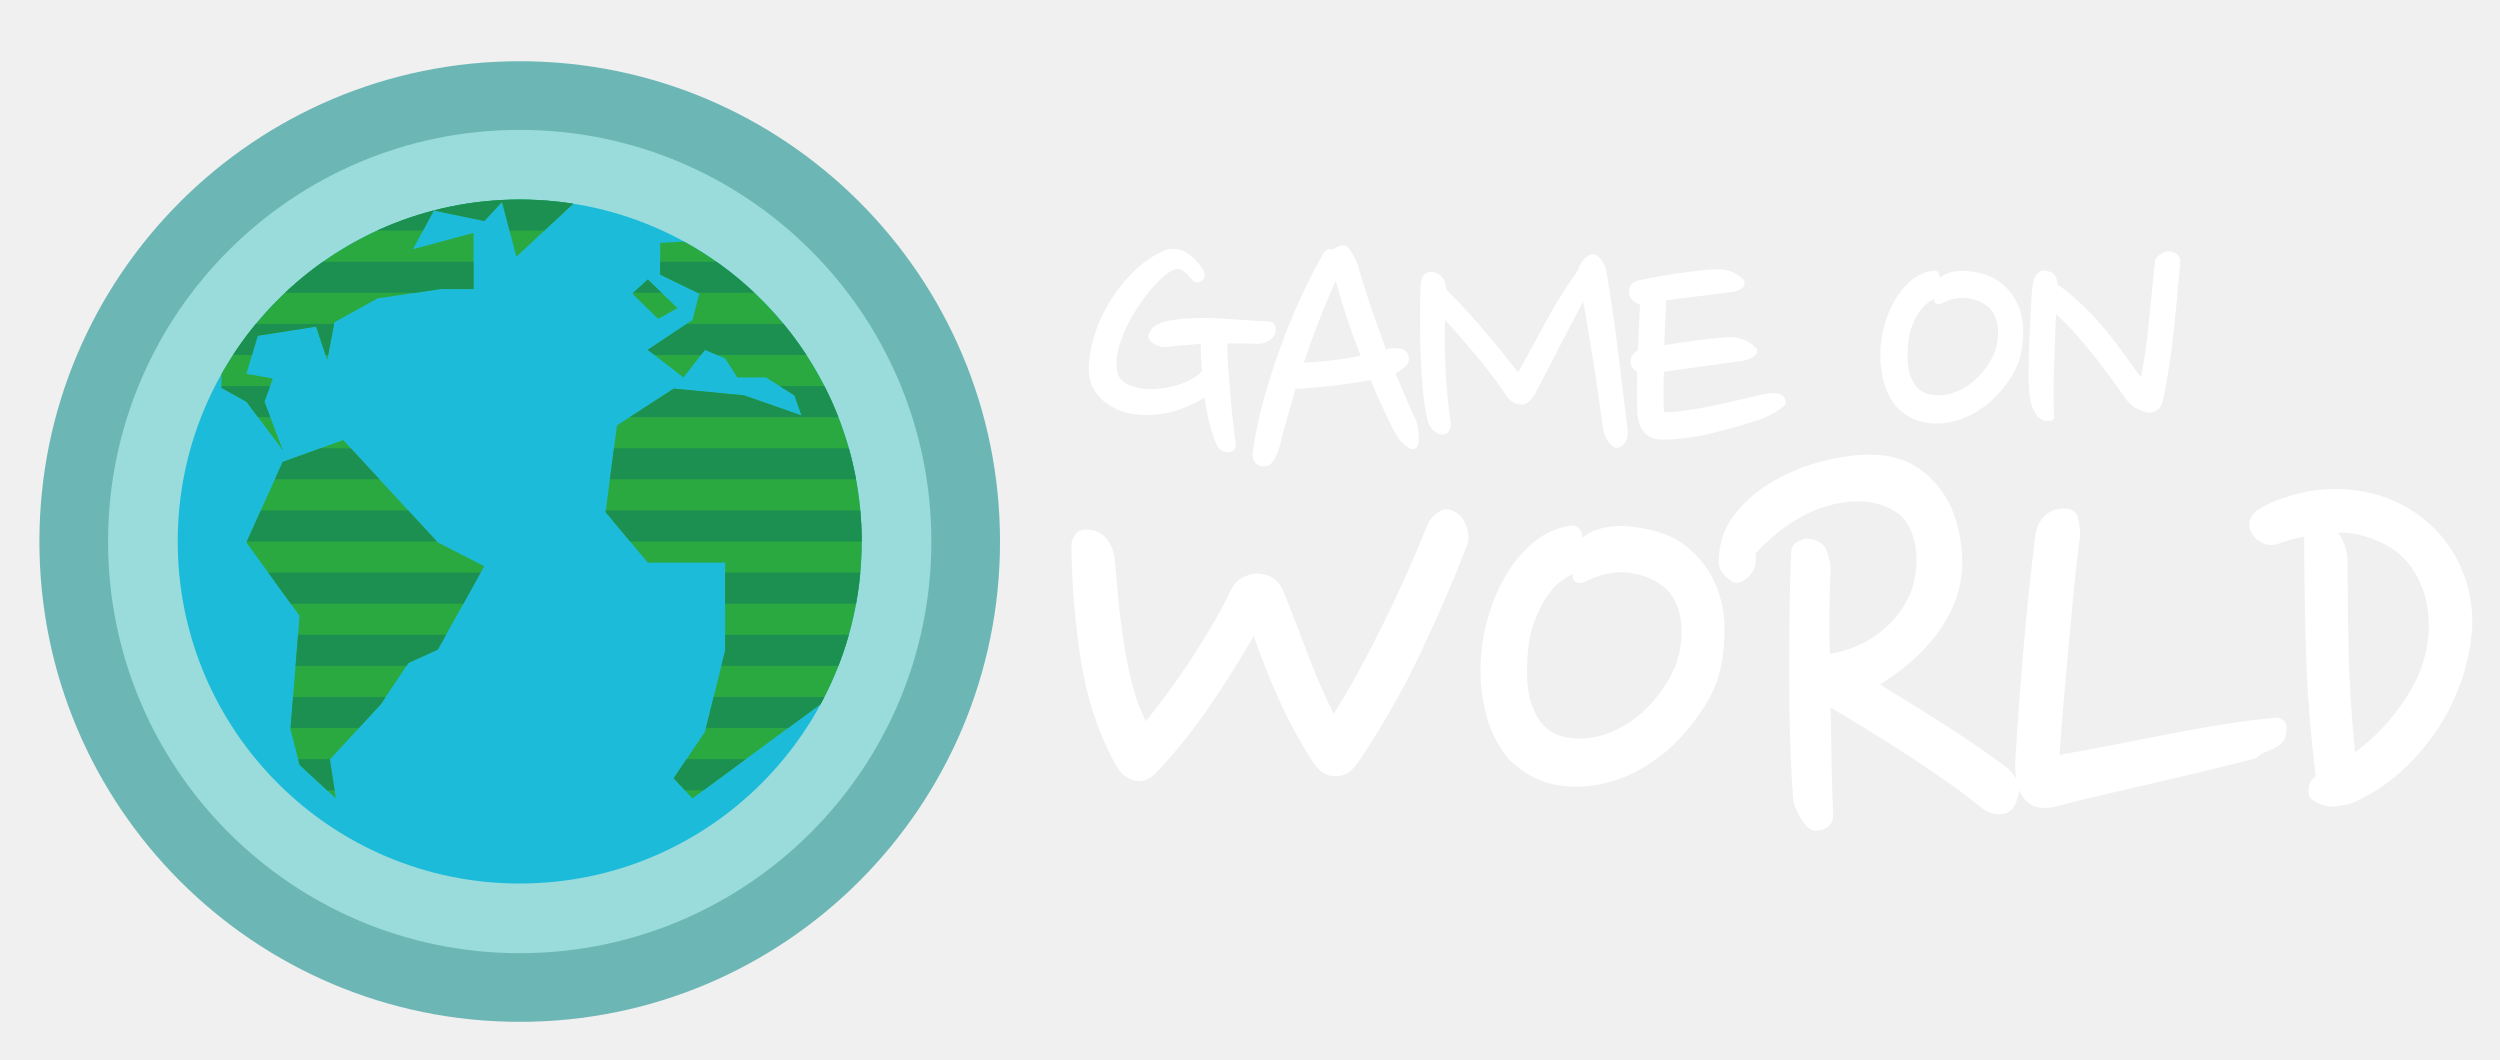
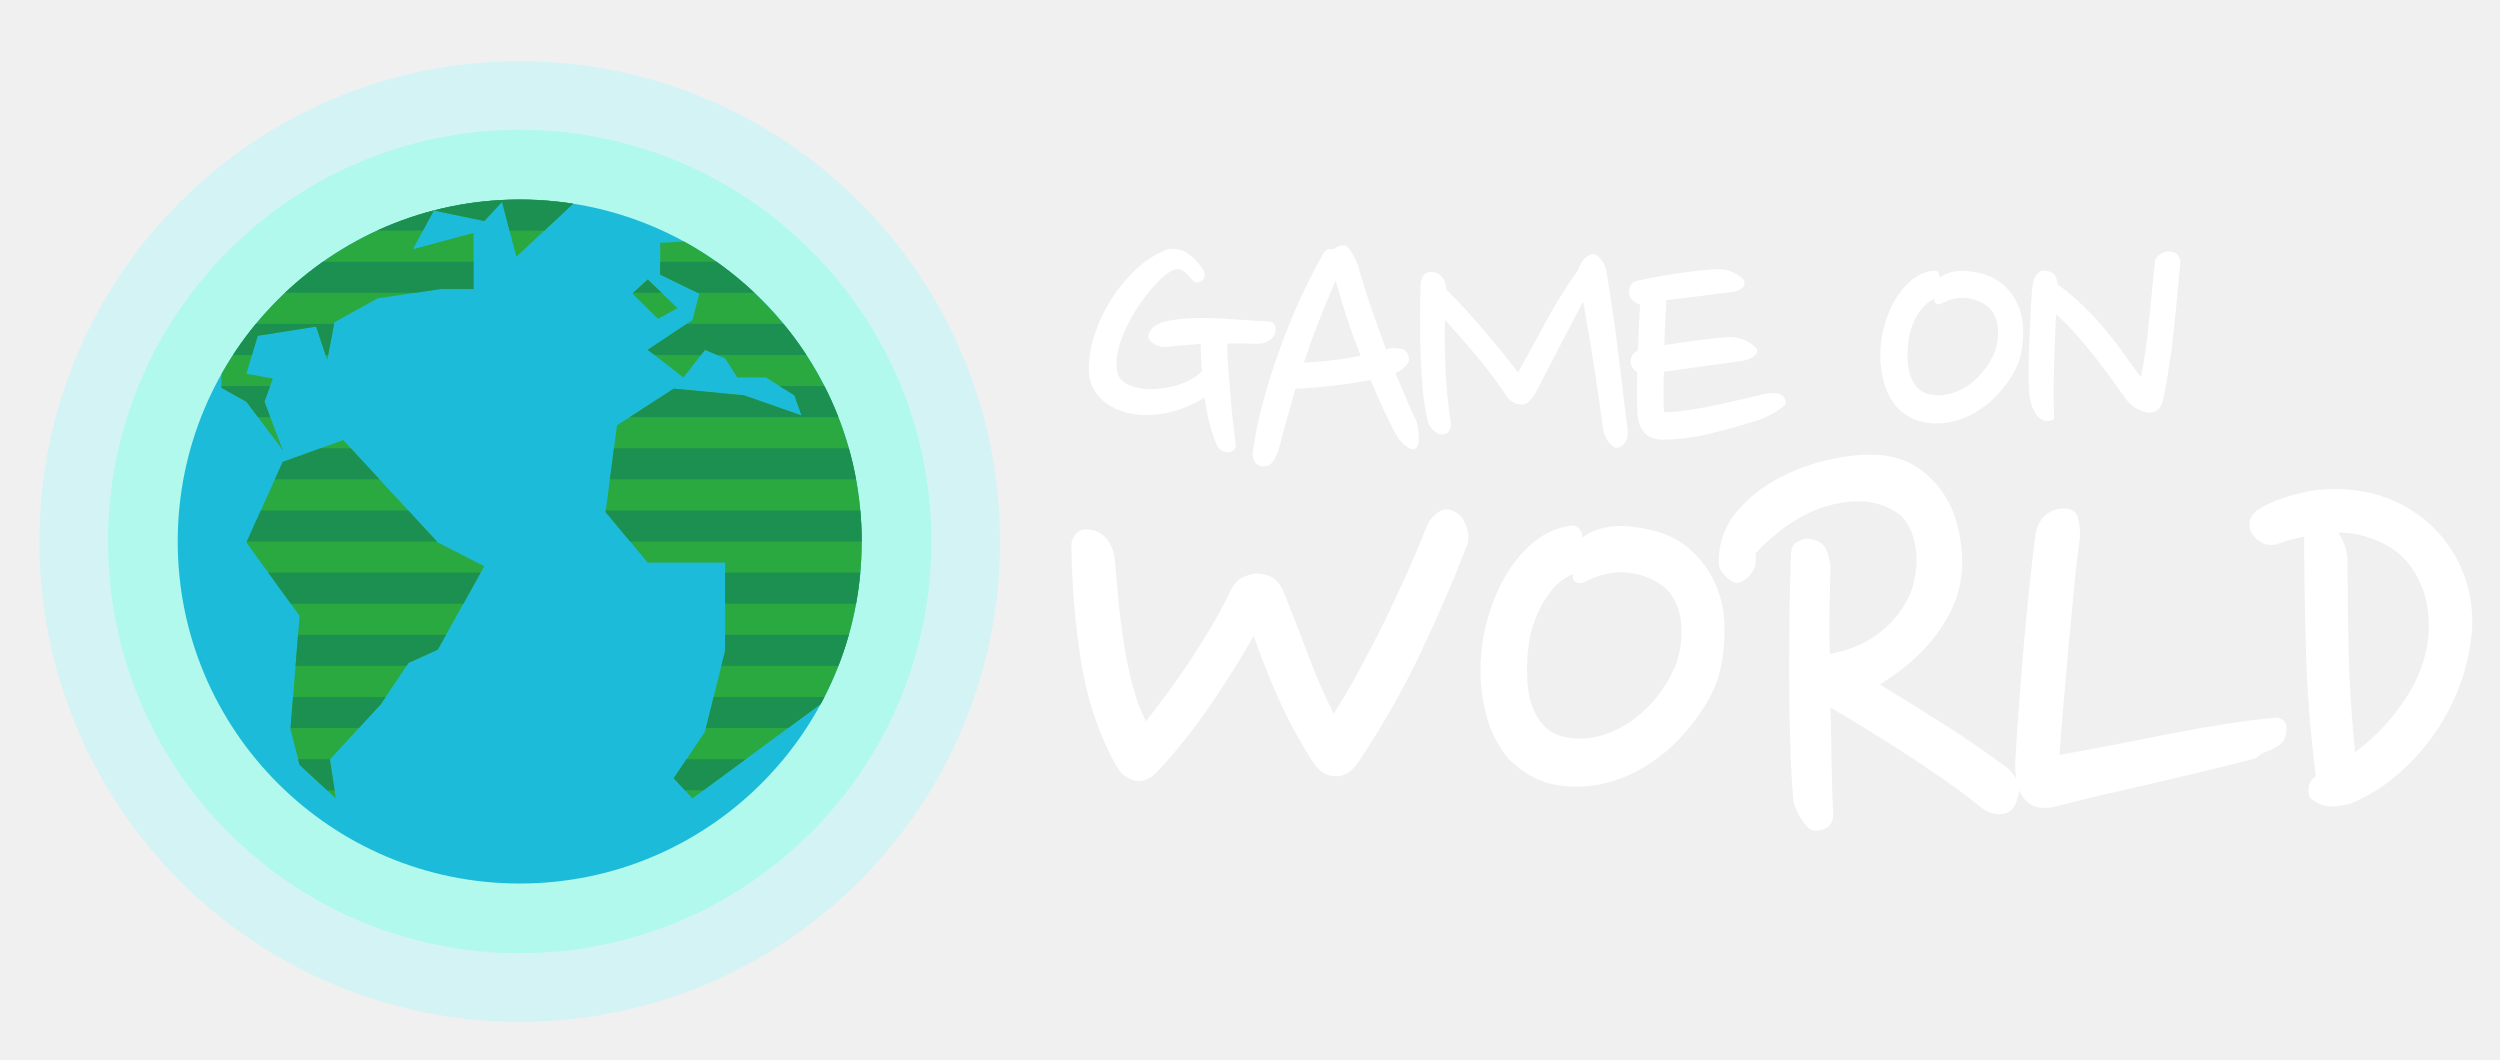
<svg xmlns="http://www.w3.org/2000/svg" width="100%" height="100%" viewBox="0 0 677 287" version="1.1" xml:space="preserve" style="fill-rule:evenodd;clip-rule:evenodd;stroke-linejoin:round;stroke-miterlimit:1.414;">
  <g>
    <path d="M315.587,93.983c-0.358,0 -0.806,-0.054 -1.343,-0.161c-0.538,-0.108 -1.039,-0.287 -1.505,-0.537c-0.466,-0.251 -0.878,-0.574 -1.236,-0.968c-0.358,-0.394 -0.537,-0.806 -0.537,-1.235c0,-0.574 0.34,-1.272 1.021,-2.096c0.68,-0.824 1.809,-1.451 3.385,-1.881c2.149,-0.501 4.406,-0.806 6.77,-0.913c2.365,-0.108 4.729,-0.108 7.093,0c2.364,0.107 4.693,0.251 6.985,0.43c2.293,0.179 4.442,0.304 6.448,0.376c1.147,0 1.899,0.215 2.257,0.645c0.358,0.429 0.538,0.931 0.538,1.504c0,1.29 -0.574,2.293 -1.72,3.009c-1.146,0.717 -2.293,1.039 -3.439,0.967c-1.218,-0.071 -2.489,-0.107 -3.815,-0.107c-1.325,0 -2.704,0 -4.137,0c0,2.006 0.089,4.245 0.268,6.717c0.179,2.471 0.376,4.961 0.591,7.469c0.215,2.507 0.448,4.907 0.699,7.2c0.251,2.292 0.484,4.227 0.698,5.803c0.144,0.573 0.018,1.093 -0.376,1.558c-0.394,0.466 -0.985,0.699 -1.773,0.699c-1.504,0 -2.615,-0.932 -3.331,-2.794c-1.362,-3.511 -2.329,-7.523 -2.902,-12.037c-3.869,2.365 -7.666,3.833 -11.391,4.407c-3.726,0.573 -7.075,0.447 -10.048,-0.377c-2.974,-0.824 -5.374,-2.256 -7.201,-4.298c-1.827,-2.042 -2.74,-4.532 -2.74,-7.469c0,-2.794 0.501,-5.803 1.504,-9.027c1.003,-3.224 2.436,-6.341 4.299,-9.35c1.863,-3.009 4.066,-5.749 6.609,-8.221c2.544,-2.472 5.391,-4.353 8.544,-5.642c1.075,-0.287 2.095,-0.34 3.063,-0.161c0.967,0.179 1.862,0.537 2.686,1.074c0.824,0.538 1.576,1.182 2.257,1.935c0.681,0.752 1.272,1.486 1.773,2.203c0.359,0.501 0.573,1.039 0.645,1.612c0.072,0.573 -0.143,1.11 -0.645,1.612c-1.074,0.788 -2.006,0.716 -2.794,-0.215c-1.218,-1.505 -2.239,-2.418 -3.063,-2.741c-0.824,-0.322 -1.952,-0.017 -3.385,0.914c-1.433,1.003 -3.009,2.525 -4.728,4.567c-1.72,2.042 -3.314,4.299 -4.783,6.771c-1.468,2.471 -2.633,5.015 -3.492,7.63c-0.86,2.615 -1.147,5.033 -0.86,7.254c0.215,1.934 1.29,3.313 3.224,4.137c1.934,0.824 4.137,1.2 6.609,1.129c2.472,-0.072 4.944,-0.538 7.415,-1.397c2.472,-0.86 4.389,-2.007 5.75,-3.439c-0.072,-1.218 -0.143,-2.454 -0.215,-3.708c-0.072,-1.254 -0.108,-2.49 -0.108,-3.708c-1.576,0.144 -3.152,0.269 -4.728,0.377c-1.576,0.107 -3.188,0.268 -4.836,0.483Z" style="fill:#fff;fill-rule:nonzero;" />
    <path d="M346.439,121.17c-0.358,1.218 -0.824,2.311 -1.397,3.278c-0.573,0.967 -1.182,1.522 -1.827,1.665c-1.361,0.359 -2.4,0.144 -3.116,-0.644c-0.717,-0.788 -1.003,-1.791 -0.86,-3.009c0.573,-4.299 1.504,-8.831 2.794,-13.595c1.29,-4.764 2.794,-9.529 4.514,-14.293c1.719,-4.764 3.6,-9.385 5.642,-13.863c2.042,-4.478 4.137,-8.544 6.286,-12.198c0.359,-0.573 0.771,-0.913 1.236,-1.02c0.466,-0.108 0.878,-0.09 1.236,0.053c0.358,-0.286 0.788,-0.537 1.29,-0.752c0.501,-0.215 1.003,-0.322 1.504,-0.322c0.215,0 0.448,0.035 0.699,0.107c0.251,0.072 0.519,0.287 0.806,0.645c0.286,0.358 0.627,0.877 1.021,1.558c0.394,0.681 0.877,1.666 1.451,2.955c1.003,3.654 2.167,7.416 3.492,11.284c1.326,3.869 2.705,7.738 4.138,11.607c0.215,-0.072 0.412,-0.126 0.591,-0.161c0.179,-0.036 0.376,-0.09 0.591,-0.162c0.788,-0.071 1.683,-0.035 2.686,0.108c1.003,0.143 1.684,0.645 2.042,1.504c0.43,1.075 0.359,2.006 -0.215,2.795c-0.573,0.788 -1.612,1.576 -3.116,2.364c0.931,2.292 1.863,4.531 2.794,6.716c0.931,2.186 1.899,4.317 2.902,6.395c0.071,0.358 0.179,0.913 0.322,1.665c0.143,0.753 0.233,1.505 0.269,2.257c0.035,0.752 -0.018,1.451 -0.162,2.096c-0.143,0.645 -0.429,1.074 -0.859,1.289c-0.502,0.215 -1.021,0.18 -1.559,-0.107c-0.537,-0.287 -1.056,-0.663 -1.558,-1.128c-0.501,-0.466 -0.949,-0.968 -1.343,-1.505c-0.394,-0.537 -0.699,-1.021 -0.914,-1.451c-1.218,-2.364 -2.382,-4.746 -3.492,-7.146c-1.111,-2.4 -2.167,-4.818 -3.171,-7.254c-3.009,0.573 -6.286,1.074 -9.833,1.504c-3.546,0.43 -7.039,0.717 -10.478,0.86c-0.788,2.722 -1.558,5.391 -2.31,8.006c-0.752,2.615 -1.451,5.248 -2.096,7.899ZM361.699,76.034c-3.295,7.379 -6.161,14.759 -8.597,22.138c4.8,-0.143 9.923,-0.752 15.368,-1.827c-2.579,-6.519 -4.836,-13.29 -6.771,-20.311Z" style="fill:#fff;fill-rule:nonzero;" />
    <path d="M437.859,121.261c-0.788,0 -1.594,-0.609 -2.418,-1.827c-0.824,-1.218 -1.272,-2.4 -1.343,-3.546c-0.574,-4.155 -1.272,-9.009 -2.096,-14.562c-0.824,-5.552 -1.917,-12.126 -3.278,-19.72c-2.149,4.084 -4.263,8.132 -6.34,12.144c-2.078,4.012 -4.156,8.024 -6.233,12.036c-1.29,2.508 -2.615,3.761 -3.977,3.761c-2.006,0 -3.582,-1.038 -4.728,-3.116c-2.508,-3.654 -5.105,-7.075 -7.791,-10.263c-2.687,-3.188 -5.463,-6.359 -8.329,-9.511c-0.143,4.8 -0.09,9.511 0.161,14.132c0.251,4.621 0.699,9.117 1.343,13.487c0.144,0.788 0.054,1.487 -0.268,2.096c-0.323,0.609 -0.663,0.985 -1.021,1.128c-1.003,0.358 -2.006,0.143 -3.009,-0.645c-1.003,-0.788 -1.612,-1.648 -1.827,-2.579c-0.645,-2.579 -1.111,-5.445 -1.397,-8.597c-0.287,-3.153 -0.484,-6.341 -0.591,-9.565c-0.108,-3.224 -0.162,-6.412 -0.162,-9.564c0,-3.153 0.036,-6.018 0.108,-8.598c0,-2.865 0.931,-4.298 2.794,-4.298c1.146,0 2.114,0.412 2.902,1.236c0.788,0.823 1.218,1.988 1.289,3.492c3.582,3.582 6.968,7.254 10.156,11.015c3.188,3.762 6.287,7.577 9.296,11.446c2.507,-4.514 5.051,-9.153 7.63,-13.917c2.579,-4.765 5.481,-9.404 8.705,-13.917c0.143,-0.788 0.537,-1.594 1.182,-2.418c0.645,-0.824 1.361,-1.379 2.149,-1.666c0.788,-0.286 1.612,0.036 2.472,0.967c0.86,0.932 1.433,2.006 1.719,3.224c1.218,7.236 2.275,14.472 3.171,21.709c0.895,7.236 1.773,14.472 2.632,21.708c0.144,1.361 -0.107,2.489 -0.752,3.385c-0.645,0.896 -1.361,1.343 -2.149,1.343Z" style="fill:#fff;fill-rule:nonzero;" />
    <path d="M475.732,94.439c0.287,0.716 0,1.415 -0.859,2.096c-0.86,0.68 -2.221,1.128 -4.084,1.343c-3.224,0.43 -6.52,0.878 -9.887,1.343c-3.367,0.466 -6.806,0.95 -10.317,1.451c-0.143,3.654 -0.143,7.308 0,10.962c1.648,0 3.636,-0.162 5.965,-0.484c2.328,-0.322 4.71,-0.734 7.146,-1.236c2.436,-0.501 4.782,-1.021 7.039,-1.558c2.257,-0.537 4.173,-0.985 5.75,-1.343c0.788,-0.215 1.612,-0.377 2.471,-0.484c0.86,-0.108 1.63,-0.108 2.311,0c0.681,0.107 1.236,0.376 1.666,0.806c0.43,0.43 0.644,1.039 0.644,1.827c0,0.215 -0.25,0.537 -0.752,0.967c-0.501,0.43 -1.128,0.878 -1.88,1.343c-0.753,0.466 -1.541,0.896 -2.365,1.29c-0.824,0.394 -1.558,0.699 -2.203,0.913c-4.442,1.433 -8.812,2.669 -13.111,3.708c-4.298,1.039 -8.49,1.594 -12.573,1.666c-2.365,0.071 -4.156,-0.555 -5.374,-1.881c-1.218,-1.325 -1.862,-3.242 -1.934,-5.749c-0.143,-3.511 -0.143,-7.057 0,-10.64c-1.218,-0.716 -1.827,-1.719 -1.827,-3.009c0.143,-1.361 0.788,-2.292 1.934,-2.794c0.144,-2.077 0.251,-4.173 0.323,-6.286c0.072,-2.114 0.179,-4.21 0.322,-6.287c-0.788,-0.144 -1.486,-0.538 -2.095,-1.182c-0.609,-0.645 -0.914,-1.362 -0.914,-2.15c0,-0.645 0.143,-1.236 0.43,-1.773c0.287,-0.537 0.824,-0.949 1.612,-1.236c1.29,-0.286 2.866,-0.609 4.729,-0.967c1.862,-0.358 3.779,-0.681 5.749,-0.967c1.97,-0.287 3.869,-0.538 5.696,-0.752c1.827,-0.215 3.385,-0.359 4.675,-0.43c1.504,-0.144 2.955,0 4.352,0.43c1.397,0.429 2.705,1.253 3.922,2.471c0.287,1.003 0.09,1.756 -0.591,2.257c-0.68,0.502 -1.558,0.824 -2.633,0.967c-1.074,0.144 -2.364,0.305 -3.868,0.484c-1.505,0.179 -3.063,0.376 -4.675,0.591c-1.612,0.215 -3.224,0.412 -4.836,0.591c-1.612,0.179 -3.135,0.376 -4.567,0.591c0,0.143 0.018,0.305 0.053,0.484c0.036,0.179 0.054,0.34 0.054,0.483c-0.143,1.863 -0.251,3.726 -0.322,5.589c-0.072,1.862 -0.144,3.725 -0.215,5.588c3.009,-0.502 6.089,-0.95 9.242,-1.344c3.152,-0.394 5.66,-0.662 7.522,-0.806c1.505,-0.143 2.974,0.036 4.407,0.538c1.433,0.501 2.722,1.361 3.868,2.579Z" style="fill:#fff;fill-rule:nonzero;" />
    <path d="M547.281,95.762c-0.43,2.006 -1.2,3.923 -2.31,5.75c-1.111,1.827 -2.382,3.528 -3.815,5.104c-1.433,1.577 -2.991,2.938 -4.675,4.084c-1.684,1.146 -3.385,2.042 -5.105,2.687c-3.152,1.146 -6.286,1.522 -9.403,1.128c-3.117,-0.394 -5.893,-1.809 -8.329,-4.245c-1.647,-2.006 -2.812,-4.263 -3.492,-6.77c-0.681,-2.508 -1.003,-5.069 -0.968,-7.684c0.036,-2.615 0.395,-5.14 1.075,-7.576c0.681,-2.436 1.558,-4.621 2.633,-6.556c1.29,-2.292 2.83,-4.191 4.621,-5.696c1.791,-1.504 3.761,-2.4 5.911,-2.686c0.573,-0.143 1.039,0 1.397,0.43c0.358,0.43 0.537,0.931 0.537,1.504c0.717,-0.716 1.827,-1.254 3.332,-1.612c1.504,-0.358 3.188,-0.394 5.051,-0.107c3.438,0.43 6.161,1.468 8.167,3.116c2.006,1.648 3.493,3.565 4.46,5.75c0.967,2.185 1.469,4.478 1.504,6.878c0.036,2.4 -0.161,4.567 -0.591,6.501ZM523.854,80.932c-1.433,0.645 -2.633,1.594 -3.6,2.848c-0.968,1.254 -1.756,2.669 -2.365,4.245c-0.609,1.576 -1.003,3.277 -1.182,5.104c-0.179,1.827 -0.197,3.601 -0.054,5.32c0.215,2.508 0.968,4.567 2.257,6.179c1.29,1.612 3.296,2.418 6.018,2.418c1.576,0 3.135,-0.304 4.675,-0.913c1.54,-0.609 2.955,-1.415 4.245,-2.418c1.29,-1.003 2.472,-2.203 3.546,-3.6c1.075,-1.397 1.935,-2.848 2.58,-4.353c0.358,-0.788 0.644,-1.773 0.859,-2.955c0.215,-1.182 0.287,-2.4 0.215,-3.654c-0.071,-1.254 -0.358,-2.454 -0.859,-3.6c-0.502,-1.146 -1.29,-2.114 -2.365,-2.902c-1.504,-1.074 -3.295,-1.719 -5.373,-1.934c-2.078,-0.215 -4.263,0.251 -6.555,1.397c-0.43,0.287 -0.914,0.34 -1.451,0.161c-0.538,-0.179 -0.735,-0.627 -0.591,-1.343Z" style="fill:#fff;fill-rule:nonzero;" />
    <path d="M590.407,71.103c-0.502,6.09 -1.093,12.305 -1.773,18.646c-0.681,6.34 -1.594,12.305 -2.741,17.893c-0.286,1.361 -0.68,2.328 -1.182,2.902c-0.501,0.573 -1.218,0.967 -2.149,1.182c-0.788,0.143 -1.881,-0.108 -3.278,-0.753c-1.397,-0.644 -2.561,-1.576 -3.493,-2.794c-1.218,-1.647 -2.525,-3.456 -3.922,-5.427c-1.397,-1.97 -2.902,-3.976 -4.514,-6.018c-1.612,-2.042 -3.295,-4.066 -5.051,-6.072c-1.755,-2.006 -3.6,-3.868 -5.534,-5.588c-0.215,4.729 -0.394,9.403 -0.537,14.024c-0.144,4.621 -0.144,9.26 0,13.917c0,0.645 -0.574,0.968 -1.72,0.968c-1.361,0 -2.472,-0.699 -3.331,-2.096c-0.86,-1.397 -1.362,-2.812 -1.505,-4.245c-0.215,-1.433 -0.322,-3.493 -0.322,-6.179c0,-2.687 0.053,-5.499 0.161,-8.436c0.107,-2.938 0.233,-5.768 0.376,-8.49c0.143,-2.723 0.287,-4.872 0.43,-6.448c0.143,-1.72 0.555,-2.973 1.236,-3.762c0.68,-0.788 1.343,-1.146 1.988,-1.074c1.433,0.143 2.382,0.555 2.848,1.236c0.465,0.68 0.734,1.522 0.806,2.525c2.579,1.863 4.961,3.869 7.146,6.018c2.185,2.15 4.191,4.335 6.018,6.556c1.827,2.221 3.511,4.424 5.051,6.609c1.541,2.185 2.991,4.173 4.353,5.964c0.859,-4.298 1.558,-9.099 2.095,-14.4c0.538,-5.302 1.093,-10.854 1.666,-16.658c-0.072,-0.716 0.358,-1.415 1.29,-2.095c0.931,-0.681 1.791,-0.985 2.579,-0.914c2.006,0.144 3.009,1.147 3.009,3.009Z" style="fill:#fff;fill-rule:nonzero;" />
  </g>
  <g>
    <path d="M397.3,147.62c-3.547,9.176 -7.676,18.749 -12.387,28.719c-4.71,9.971 -10.307,19.85 -16.791,29.637c-1.835,2.814 -3.914,4.221 -6.239,4.221c-1.468,0 -2.691,-0.337 -3.67,-1.01c-0.979,-0.672 -1.835,-1.559 -2.569,-2.661c-3.181,-4.893 -6.056,-10.093 -8.625,-15.598c-2.569,-5.505 -5.077,-11.744 -7.524,-18.718c-3.548,6.24 -7.493,12.54 -11.836,18.902c-4.343,6.361 -9.084,12.295 -14.222,17.8c-0.979,1.101 -1.988,1.835 -3.028,2.202c-1.04,0.367 -1.866,0.49 -2.478,0.367c-2.569,-0.367 -4.587,-1.957 -6.055,-4.771c-4.527,-8.441 -7.585,-17.739 -9.176,-27.893c-1.59,-10.155 -2.447,-20.553 -2.569,-31.197c0,-0.979 0.367,-1.957 1.101,-2.936c0.734,-0.979 1.835,-1.407 3.303,-1.285c2.202,0.123 3.915,0.948 5.138,2.478c1.224,1.529 1.958,3.395 2.203,5.597c0.244,3.058 0.55,6.514 0.917,10.368c0.367,3.854 0.857,7.799 1.468,11.836c0.612,4.038 1.407,7.952 2.386,11.745c0.979,3.792 2.202,7.096 3.67,9.909c1.835,-2.324 3.793,-4.893 5.872,-7.707c2.08,-2.814 4.129,-5.75 6.148,-8.808c2.018,-3.059 3.945,-6.148 5.78,-9.268c1.835,-3.119 3.487,-6.208 4.955,-9.267c0.979,-2.08 2.202,-3.425 3.67,-4.037c1.468,-0.612 2.631,-0.918 3.487,-0.918c3.67,0 6.178,1.774 7.524,5.322c2.08,5.138 4.19,10.583 6.331,16.333c2.141,5.749 4.496,11.194 7.065,16.332c2.202,-3.426 4.465,-7.279 6.79,-11.561c2.324,-4.282 4.588,-8.656 6.79,-13.121c2.202,-4.466 4.312,-8.962 6.331,-13.488c2.018,-4.527 3.823,-8.809 5.413,-12.846c0.612,-1.468 1.652,-2.691 3.12,-3.67c1.468,-0.979 3.058,-0.917 4.771,0.184c1.346,0.856 2.294,2.232 2.845,4.129c0.55,1.896 0.581,3.456 0.091,4.679Z" style="fill:#fff;fill-rule:nonzero;" />
    <path d="M465.975,180.745c-0.734,3.426 -2.049,6.698 -3.945,9.818c-1.896,3.12 -4.068,6.025 -6.515,8.717c-2.446,2.691 -5.107,5.016 -7.982,6.973c-2.875,1.958 -5.781,3.487 -8.717,4.588c-5.383,1.957 -10.735,2.6 -16.057,1.927c-5.322,-0.673 -10.062,-3.089 -14.222,-7.249c-2.814,-3.425 -4.802,-7.279 -5.964,-11.561c-1.162,-4.282 -1.713,-8.656 -1.652,-13.121c0.062,-4.465 0.673,-8.778 1.835,-12.937c1.163,-4.16 2.661,-7.891 4.496,-11.194c2.203,-3.915 4.833,-7.157 7.891,-9.726c3.059,-2.57 6.423,-4.099 10.093,-4.588c0.979,-0.245 1.774,0 2.386,0.734c0.612,0.734 0.918,1.59 0.918,2.569c1.223,-1.223 3.119,-2.141 5.688,-2.753c2.569,-0.611 5.444,-0.672 8.625,-0.183c5.873,0.734 10.521,2.508 13.947,5.322c3.425,2.813 5.964,6.086 7.616,9.817c1.651,3.732 2.508,7.647 2.569,11.745c0.061,4.098 -0.276,7.799 -1.01,11.102ZM425.97,155.421c-2.446,1.101 -4.496,2.722 -6.147,4.863c-1.652,2.141 -2.997,4.557 -4.037,7.249c-1.04,2.691 -1.713,5.597 -2.019,8.716c-0.306,3.12 -0.336,6.148 -0.092,9.084c0.367,4.282 1.652,7.799 3.854,10.552c2.202,2.752 5.628,4.129 10.276,4.129c2.692,0 5.353,-0.52 7.983,-1.56c2.63,-1.04 5.047,-2.416 7.249,-4.129c2.202,-1.713 4.22,-3.762 6.056,-6.148c1.835,-2.385 3.303,-4.863 4.404,-7.432c0.611,-1.345 1.101,-3.028 1.468,-5.046c0.367,-2.019 0.489,-4.099 0.367,-6.24c-0.122,-2.14 -0.612,-4.19 -1.468,-6.147c-0.857,-1.957 -2.202,-3.609 -4.037,-4.955c-2.57,-1.835 -5.628,-2.936 -9.176,-3.303c-3.548,-0.367 -7.279,0.428 -11.194,2.386c-0.734,0.489 -1.56,0.581 -2.477,0.275c-0.918,-0.306 -1.254,-1.071 -1.01,-2.294Z" style="fill:#fff;fill-rule:nonzero;" />
    <path d="M485.611,216.53c-0.367,-4.527 -0.642,-9.665 -0.826,-15.415c-0.183,-5.75 -0.275,-11.653 -0.275,-17.709c0,-6.056 0.03,-12.02 0.092,-17.892c0.061,-5.872 0.214,-11.194 0.458,-15.965c0,-1.224 0.581,-2.172 1.744,-2.845c1.162,-0.673 2.11,-0.948 2.844,-0.825c2.202,0.244 3.701,1.009 4.496,2.293c0.795,1.285 1.315,3.089 1.56,5.414c-0.122,3.915 -0.214,7.83 -0.275,11.745c-0.062,3.914 -0.031,7.829 0.091,11.744c5.506,-0.979 10.124,-2.997 13.855,-6.056c3.732,-3.058 6.393,-6.545 7.983,-10.46c0.612,-1.468 1.07,-3.242 1.376,-5.321c0.306,-2.08 0.337,-4.191 0.092,-6.332c-0.245,-2.14 -0.826,-4.159 -1.743,-6.055c-0.918,-1.897 -2.294,-3.395 -4.129,-4.496c-2.692,-1.591 -5.628,-2.447 -8.809,-2.569c-3.181,-0.123 -6.453,0.336 -9.817,1.376c-3.365,1.04 -6.668,2.661 -9.91,4.863c-3.242,2.202 -6.27,4.832 -9.084,7.891c0.367,1.835 0.123,3.456 -0.734,4.863c-0.856,1.407 -2.079,2.416 -3.67,3.028c-0.979,0.244 -2.141,-0.276 -3.487,-1.56c-1.345,-1.285 -2.018,-2.6 -2.018,-3.946c0,-4.893 1.376,-9.144 4.129,-12.754c2.752,-3.609 6.209,-6.636 10.368,-9.083c4.16,-2.447 8.625,-4.282 13.396,-5.505c4.771,-1.224 9.176,-1.836 13.213,-1.836c5.995,0 11.01,1.744 15.048,5.23c4.037,3.487 6.789,7.861 8.258,13.121c2.569,9.176 1.926,17.434 -1.927,24.774c-3.854,7.34 -10.124,13.702 -18.81,19.085c6.362,3.915 12.326,7.646 17.892,11.194c5.567,3.548 11.164,7.402 16.791,11.561c0.734,0.734 1.56,1.805 2.478,3.212c0.917,1.406 0.764,3.517 -0.459,6.331c-0.734,1.712 -1.988,2.661 -3.762,2.844c-1.774,0.184 -3.517,-0.336 -5.23,-1.56c-2.692,-2.202 -5.719,-4.496 -9.084,-6.881c-3.364,-2.386 -6.881,-4.772 -10.552,-7.157c-3.67,-2.386 -7.34,-4.71 -11.01,-6.974c-3.67,-2.263 -7.157,-4.373 -10.46,-6.331c0.122,4.894 0.214,9.757 0.275,14.589c0.061,4.833 0.214,9.573 0.459,14.222c0,1.713 -0.489,2.906 -1.468,3.579c-0.979,0.673 -2.202,1.009 -3.67,1.009c-0.734,-0.122 -1.407,-0.52 -2.019,-1.193c-0.612,-0.673 -1.193,-1.468 -1.743,-2.385c-0.551,-0.918 -1.01,-1.836 -1.377,-2.753c-0.367,-0.918 -0.55,-1.621 -0.55,-2.11Z" style="fill:#fff;fill-rule:nonzero;" />
    <path d="M563.235,145.695c-0.611,4.282 -1.162,9.023 -1.651,14.222c-0.49,5.199 -0.979,10.46 -1.468,15.782c-0.49,5.322 -0.949,10.49 -1.377,15.506c-0.428,5.016 -0.764,9.42 -1.009,13.213c4.159,-0.734 8.778,-1.59 13.855,-2.569c5.077,-0.979 10.246,-1.988 15.506,-3.028c5.261,-1.04 10.43,-1.957 15.507,-2.753c5.077,-0.795 9.695,-1.376 13.855,-1.743c0.367,0 0.795,0.122 1.284,0.367c0.979,0.489 1.469,1.285 1.469,2.386c0,1.59 -0.306,2.783 -0.918,3.578c-0.612,0.795 -1.346,1.407 -2.202,1.835c-0.857,0.428 -1.743,0.826 -2.661,1.193c-0.918,0.367 -1.743,0.917 -2.477,1.652c-3.793,0.978 -7.952,2.018 -12.479,3.119c-4.527,1.101 -9.175,2.202 -13.947,3.303c-4.771,1.101 -9.542,2.202 -14.313,3.304c-4.772,1.101 -9.237,2.202 -13.397,3.303c-3.792,0.978 -6.667,0.306 -8.625,-2.019c-1.957,-2.324 -2.752,-6.117 -2.385,-11.377c0.612,-9.91 1.346,-19.85 2.202,-29.821c0.856,-9.97 1.896,-19.91 3.12,-29.82c0.244,-2.08 0.948,-3.792 2.11,-5.138c1.162,-1.346 2.6,-2.141 4.312,-2.386c2.814,-0.367 4.496,0.337 5.047,2.111c0.55,1.773 0.765,3.7 0.642,5.78Z" style="fill:#fff;fill-rule:nonzero;" />
    <path d="M617.737,146.98c-1.835,0.734 -3.425,0.795 -4.771,0.183c-1.346,-0.612 -2.324,-1.407 -2.936,-2.385c-0.856,-1.224 -1.101,-2.508 -0.734,-3.854c0.367,-1.346 1.407,-2.508 3.12,-3.487c2.813,-1.59 6.361,-2.905 10.643,-3.945c4.282,-1.04 8.87,-1.315 13.763,-0.826c4.894,0.489 9.39,1.804 13.488,3.945c4.099,2.141 7.585,4.863 10.46,8.167c2.875,3.303 5.077,7.065 6.607,11.285c1.529,4.221 2.232,8.656 2.11,13.305c-0.245,4.893 -1.193,9.787 -2.844,14.68c-1.652,4.894 -3.915,9.482 -6.79,13.764c-2.875,4.282 -6.301,8.166 -10.277,11.652c-3.976,3.487 -8.349,6.209 -13.121,8.167c-3.303,0.856 -5.811,0.978 -7.524,0.367c-1.712,-0.612 -2.874,-1.346 -3.486,-2.202c-0.245,-0.612 -0.337,-1.438 -0.275,-2.478c0.061,-1.04 0.703,-2.11 1.926,-3.211c-1.468,-11.867 -2.355,-23.336 -2.66,-34.408c-0.306,-11.072 -0.459,-21.196 -0.459,-30.371c-2.08,0.367 -4.16,0.918 -6.24,1.652ZM637.74,144.594c-0.734,-0.122 -1.499,-0.214 -2.294,-0.275c-0.795,-0.061 -1.56,-0.092 -2.294,-0.092c0.734,0.979 1.346,2.172 1.835,3.578c0.49,1.407 0.734,2.784 0.734,4.129c0,7.463 0.092,15.476 0.276,24.04c0.183,8.564 0.764,17.8 1.743,27.71c5.383,-3.915 10.001,-8.839 13.855,-14.773c3.854,-5.933 5.903,-12.203 6.147,-18.809c0.123,-6.117 -1.406,-11.531 -4.587,-16.241c-3.181,-4.71 -8.319,-7.799 -15.415,-9.267Z" style="fill:#fff;fill-rule:nonzero;" />
  </g>
-   <circle cx="140.737" cy="146.647" r="130.067" style="fill:#6cb7b5;" />
-   <circle cx="140.737" cy="146.647" r="111.476" style="fill:#99dcdb;" />
+   <circle cx="140.737" cy="146.647" r="130.067" style="fill:#8efeff;fill-opacity:0.282;" />
+   <circle cx="140.737" cy="146.647" r="111.476" style="fill:#8effe6;fill-opacity:0.498;" />
  <circle cx="140.737" cy="146.647" r="92.611" style="fill:#1cbbda;" />
  <clipPath id="_clip1">
    <circle cx="140.737" cy="146.647" r="92.611" />
  </clipPath>
  <g clip-path="url(#_clip1)">
    <clipPath id="_clip2">
      <path d="M76.562,125.095l-9.839,21.799l14.405,19.888l-2.472,30.7l2.472,9.639l9.821,9.085l-1.625,-10.529l13.778,-14.946l7.515,-11.21l7.931,-3.611l12.585,-22.585l-12.585,-6.431l-25.614,-27.728l-16.372,5.929M187.505,216.206l-5.062,-5.46l8.484,-12.615l5.44,-21.902l0,-23.874l-20.957,0l-11.416,-13.686l3.085,-23.47l15.364,-9.95l19.027,1.814l15.595,5.455l-1.924,-5.455l-7.71,-4.842l-7.759,0l-3.305,-5.155l-5.44,-2.335l-5.84,7.49l-9.677,-7.49l12.095,-8.042l1.87,-7.176l-10.596,-5.157l0,-8.593l22.691,-1.231l91.441,74.137l-105.406,77.537M76.562,121.861l-4.957,-13.073l2.271,-6.298l-7.153,-1.262l3.062,-10.31l15.823,-2.484l3.003,9.047l1.953,-10.216l11.705,-6.471l16.913,-2.511l9.05,0l0,-15.216l-16.411,4.421l5.656,-10.484l13.656,2.829l4.82,-5.149l3.88,14.836l18.273,-17.055l-29.874,-10.365l-90.337,17.733l22.067,36.175l0,9.01l6.761,3.77l9.839,13.073M175.41,75.683l-4.168,3.83l6.96,6.831l5.278,-2.893l-8.07,-7.768" />
    </clipPath>
    <g clip-path="url(#_clip2)">
      <rect x="-20.359" y="42.1" width="313.271" height="251.736" style="fill:#2ba941;" />
      <g id="Layer2">
        <rect x="-57.076" y="171.904" width="395.627" height="8.419" style="fill:#1c9050;" />
        <rect x="-57.076" y="155.066" width="395.627" height="8.419" style="fill:#1c9050;" />
        <rect x="-57.076" y="188.743" width="395.627" height="8.419" style="fill:#1c9050;" />
        <rect x="-57.076" y="222.419" width="395.627" height="8.419" style="fill:#1c9050;" />
        <rect x="-57.076" y="205.581" width="395.627" height="8.419" style="fill:#1c9050;" />
        <rect x="-57.076" y="70.874" width="395.627" height="8.419" style="fill:#1c9050;" />
        <rect x="-57.076" y="54.036" width="395.627" height="8.419" style="fill:#1c9050;" />
        <rect x="-57.076" y="87.712" width="395.627" height="8.419" style="fill:#1c9050;" />
        <rect x="-57.076" y="121.389" width="395.627" height="8.419" style="fill:#1c9050;" />
        <rect x="-57.076" y="104.551" width="395.627" height="8.419" style="fill:#1c9050;" />
        <rect x="-57.076" y="138.228" width="395.627" height="8.419" style="fill:#1c9050;" />
      </g>
    </g>
  </g>
</svg>
